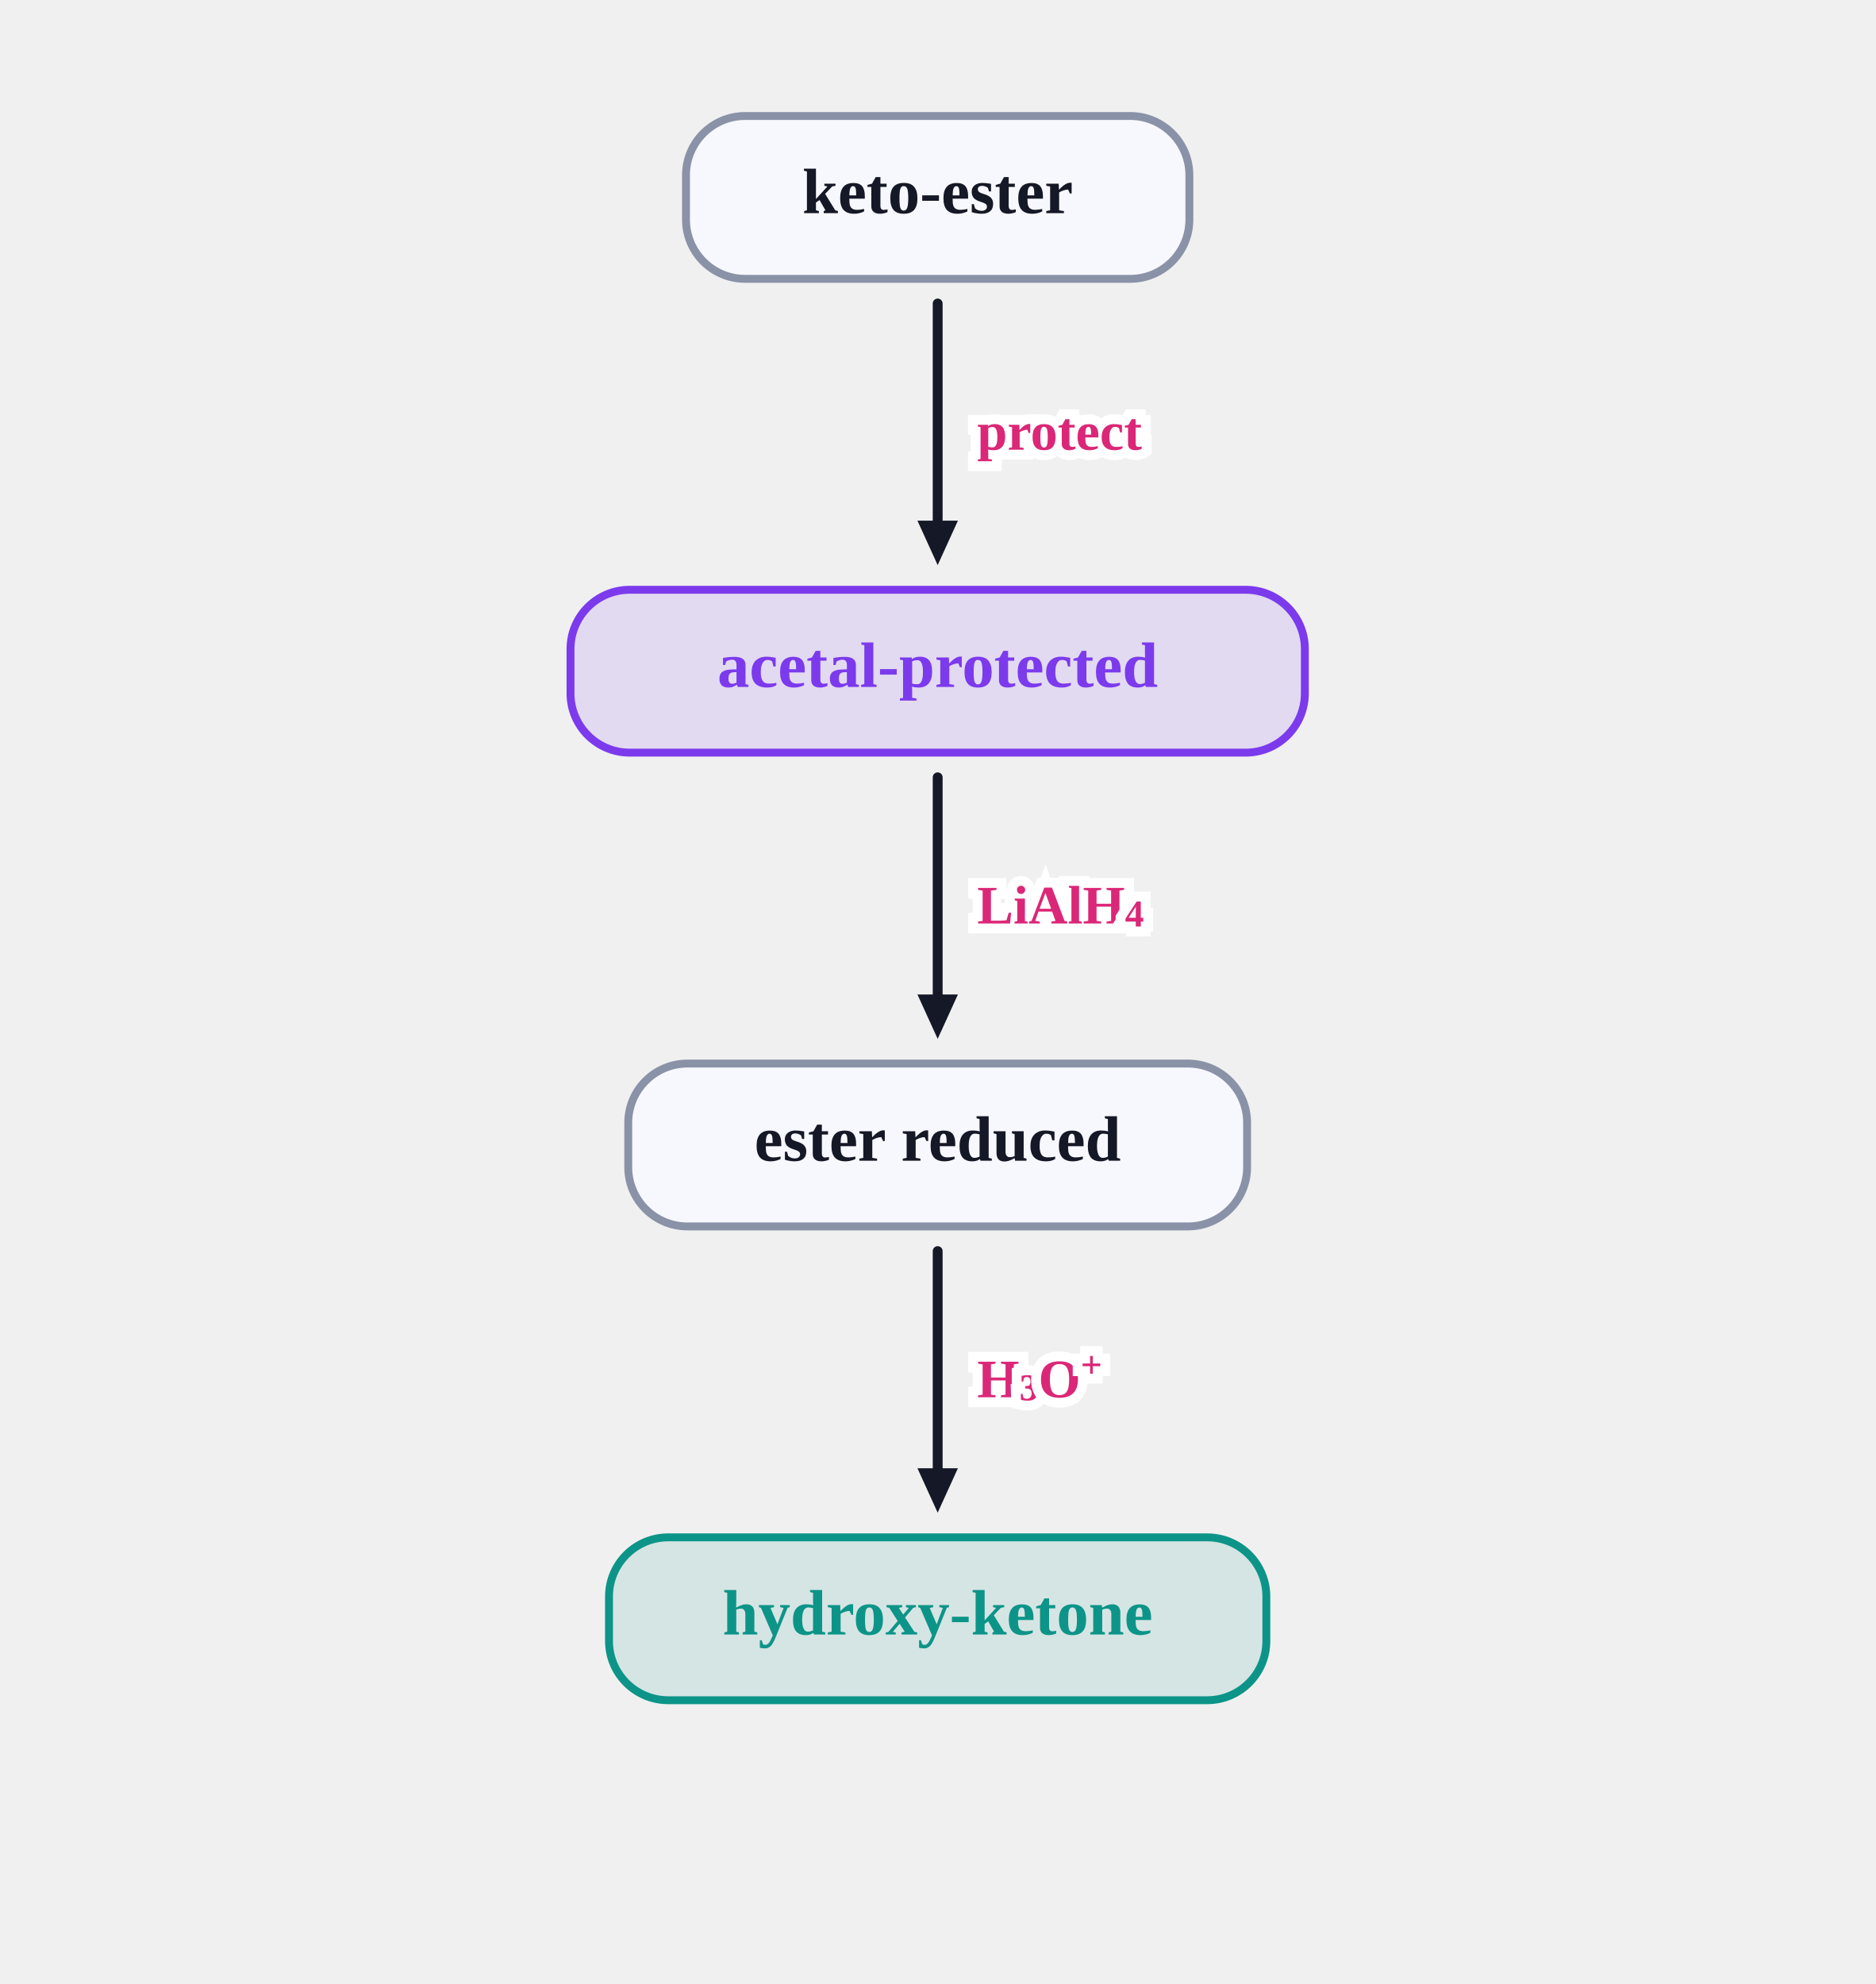
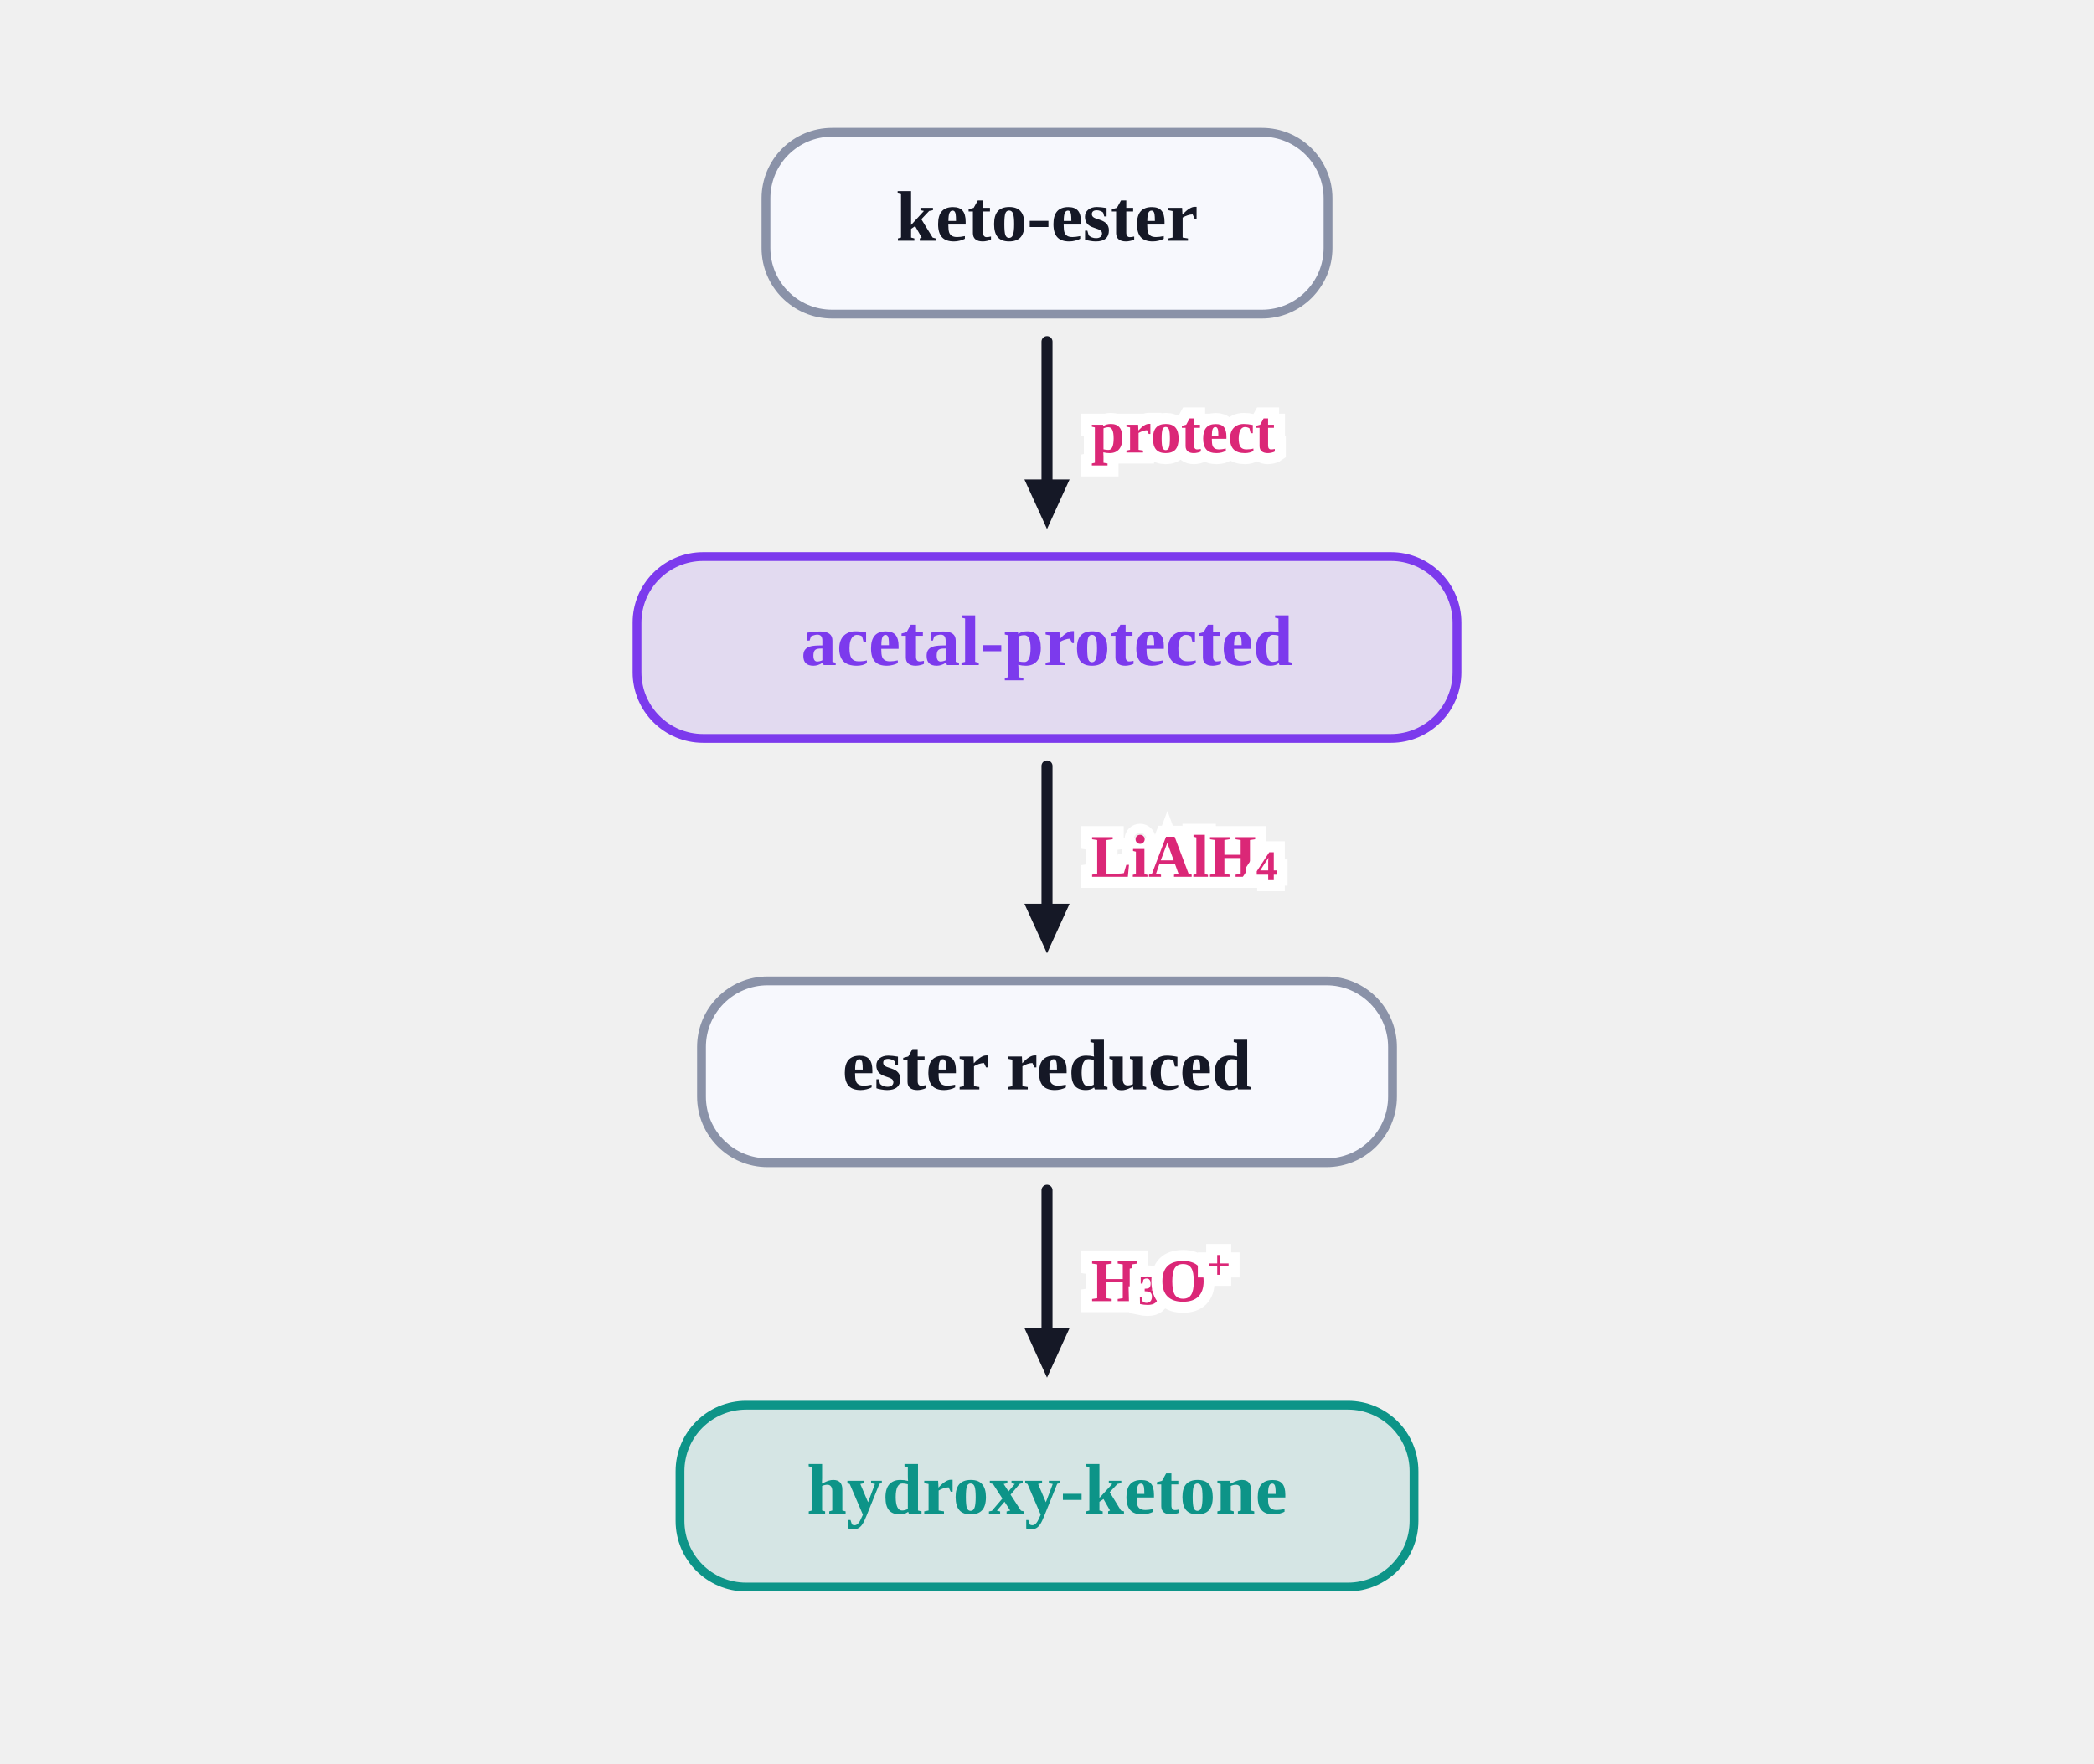
- <svg xmlns="http://www.w3.org/2000/svg" viewBox="0 0 380.0 402.0" width="380.0" height="402.0" role="img" aria-label="A flow: keto-ester → acetal-protected keto-ester → reduced (ester to alcohol) → deprotected hydroxy-ketone." style="color:var(--vx-ink, #151826);font-family:inherit;max-width:100%;height:auto">
-   <path d="M190.0 61.5 L190.0 106.4" stroke="var(--vx-ink, #151826)" stroke-width="2" stroke-linecap="round" fill="none" />
-   <path d="M190.0 114.5 L185.9 105.5 L194.1 105.5 Z" fill="var(--vx-ink, #151826)" />
-   <text x="198.0" y="88.0" font-size="11" font-weight="700" text-anchor="start" dominant-baseline="middle" fill="var(--vx-a2, #db2777)" stroke="#fff" stroke-width="4" paint-order="stroke">protect</text>
-   <path d="M190.0 157.5 L190.0 202.4" stroke="var(--vx-ink, #151826)" stroke-width="2" stroke-linecap="round" fill="none" />
-   <path d="M190.0 210.5 L185.9 201.5 L194.1 201.5 Z" fill="var(--vx-ink, #151826)" />
-   <text x="198.0" y="184.0" font-size="11" font-weight="700" text-anchor="start" dominant-baseline="middle" fill="var(--vx-a2, #db2777)" stroke="#fff" stroke-width="4" paint-order="stroke">LiAlH<tspan baseline-shift="sub" font-size="70%">4</tspan>
+ <svg xmlns="http://www.w3.org/2000/svg" viewBox="0 0 380.0 320.0" width="380.0" height="320.0" role="img" aria-label="A flow: keto-ester → acetal-protected keto-ester → reduced (ester to alcohol) → deprotected hydroxy-ketone." style="color:var(--vx-ink, #151826);font-family:inherit;max-width:100%;height:auto">
+   <path d="M190.0 62.0 L190.0 87.9" stroke="var(--vx-ink, #151826)" stroke-width="2" stroke-linecap="round" fill="none" />
+   <path d="M190.0 96.0 L185.9 87.0 L194.1 87.0 Z" fill="var(--vx-ink, #151826)" />
+   <text x="198.0" y="79.0" font-size="11" font-weight="700" text-anchor="start" dominant-baseline="middle" fill="var(--vx-a2, #db2777)" stroke="#fff" stroke-width="4" paint-order="stroke">protect</text>
+   <path d="M190.0 139.0 L190.0 164.9" stroke="var(--vx-ink, #151826)" stroke-width="2" stroke-linecap="round" fill="none" />
+   <path d="M190.0 173.0 L185.9 164.0 L194.1 164.0 Z" fill="var(--vx-ink, #151826)" />
+   <text x="198.0" y="156.0" font-size="11" font-weight="700" text-anchor="start" dominant-baseline="middle" fill="var(--vx-a2, #db2777)" stroke="#fff" stroke-width="4" paint-order="stroke">LiAlH<tspan baseline-shift="sub" font-size="70%">4</tspan>
  </text>
-   <path d="M190.0 253.5 L190.0 298.4" stroke="var(--vx-ink, #151826)" stroke-width="2" stroke-linecap="round" fill="none" />
-   <path d="M190.0 306.5 L185.9 297.5 L194.1 297.5 Z" fill="var(--vx-ink, #151826)" />
-   <text x="198.0" y="280.0" font-size="11" font-weight="700" text-anchor="start" dominant-baseline="middle" fill="var(--vx-a2, #db2777)" stroke="#fff" stroke-width="4" paint-order="stroke">H<tspan baseline-shift="sub" font-size="70%">3</tspan>O<tspan baseline-shift="super" font-size="70%">+</tspan>
+   <path d="M190.0 216.0 L190.0 241.9" stroke="var(--vx-ink, #151826)" stroke-width="2" stroke-linecap="round" fill="none" />
+   <path d="M190.0 250.0 L185.9 241.0 L194.1 241.0 Z" fill="var(--vx-ink, #151826)" />
+   <text x="198.0" y="233.0" font-size="11" font-weight="700" text-anchor="start" dominant-baseline="middle" fill="var(--vx-a2, #db2777)" stroke="#fff" stroke-width="4" paint-order="stroke">H<tspan baseline-shift="sub" font-size="70%">3</tspan>O<tspan baseline-shift="super" font-size="70%">+</tspan>
  </text>
-   <rect x="139.0" y="23.5" width="102.0" height="33.0" rx="12" fill="#f7f8fd" fill-opacity="1" stroke="var(--vx-line, #8a92a8)" stroke-width="1.6" />
-   <text x="190.0" y="39.5" font-size="13" font-weight="700" text-anchor="middle" dominant-baseline="middle" fill="var(--vx-ink, #151826)">keto-ester</text>
-   <rect x="115.6" y="119.5" width="148.8" height="33.0" rx="12" fill="var(--vx-a5, #7c3aed)" fill-opacity="0.12" stroke="var(--vx-a5, #7c3aed)" stroke-width="1.6" />
-   <text x="190.0" y="135.5" font-size="13" font-weight="700" text-anchor="middle" dominant-baseline="middle" fill="var(--vx-a5, #7c3aed)">acetal-protected</text>
-   <rect x="127.3" y="215.5" width="125.4" height="33.0" rx="12" fill="#f7f8fd" fill-opacity="1" stroke="var(--vx-line, #8a92a8)" stroke-width="1.6" />
-   <text x="190.0" y="231.5" font-size="13" font-weight="700" text-anchor="middle" dominant-baseline="middle" fill="var(--vx-ink, #151826)">ester reduced</text>
-   <rect x="123.4" y="311.5" width="133.2" height="33.0" rx="12" fill="var(--vx-a4, #0d9488)" fill-opacity="0.12" stroke="var(--vx-a4, #0d9488)" stroke-width="1.6" />
-   <text x="190.0" y="327.5" font-size="13" font-weight="700" text-anchor="middle" dominant-baseline="middle" fill="var(--vx-a4, #0d9488)">hydroxy-ketone</text>
+   <rect x="139.0" y="24.0" width="102.0" height="33.0" rx="12" fill="#f7f8fd" fill-opacity="1" stroke="var(--vx-line, #8a92a8)" stroke-width="1.6" />
+   <text x="190.0" y="40.0" font-size="13" font-weight="700" text-anchor="middle" dominant-baseline="middle" fill="var(--vx-ink, #151826)">keto-ester</text>
+   <rect x="115.6" y="101.0" width="148.8" height="33.0" rx="12" fill="var(--vx-a5, #7c3aed)" fill-opacity="0.12" stroke="var(--vx-a5, #7c3aed)" stroke-width="1.6" />
+   <text x="190.0" y="117.0" font-size="13" font-weight="700" text-anchor="middle" dominant-baseline="middle" fill="var(--vx-a5, #7c3aed)">acetal-protected</text>
+   <rect x="127.3" y="178.0" width="125.4" height="33.0" rx="12" fill="#f7f8fd" fill-opacity="1" stroke="var(--vx-line, #8a92a8)" stroke-width="1.6" />
+   <text x="190.0" y="194.0" font-size="13" font-weight="700" text-anchor="middle" dominant-baseline="middle" fill="var(--vx-ink, #151826)">ester reduced</text>
+   <rect x="123.4" y="255.0" width="133.2" height="33.0" rx="12" fill="var(--vx-a4, #0d9488)" fill-opacity="0.12" stroke="var(--vx-a4, #0d9488)" stroke-width="1.6" />
+   <text x="190.0" y="271.0" font-size="13" font-weight="700" text-anchor="middle" dominant-baseline="middle" fill="var(--vx-a4, #0d9488)">hydroxy-ketone</text>
</svg>
